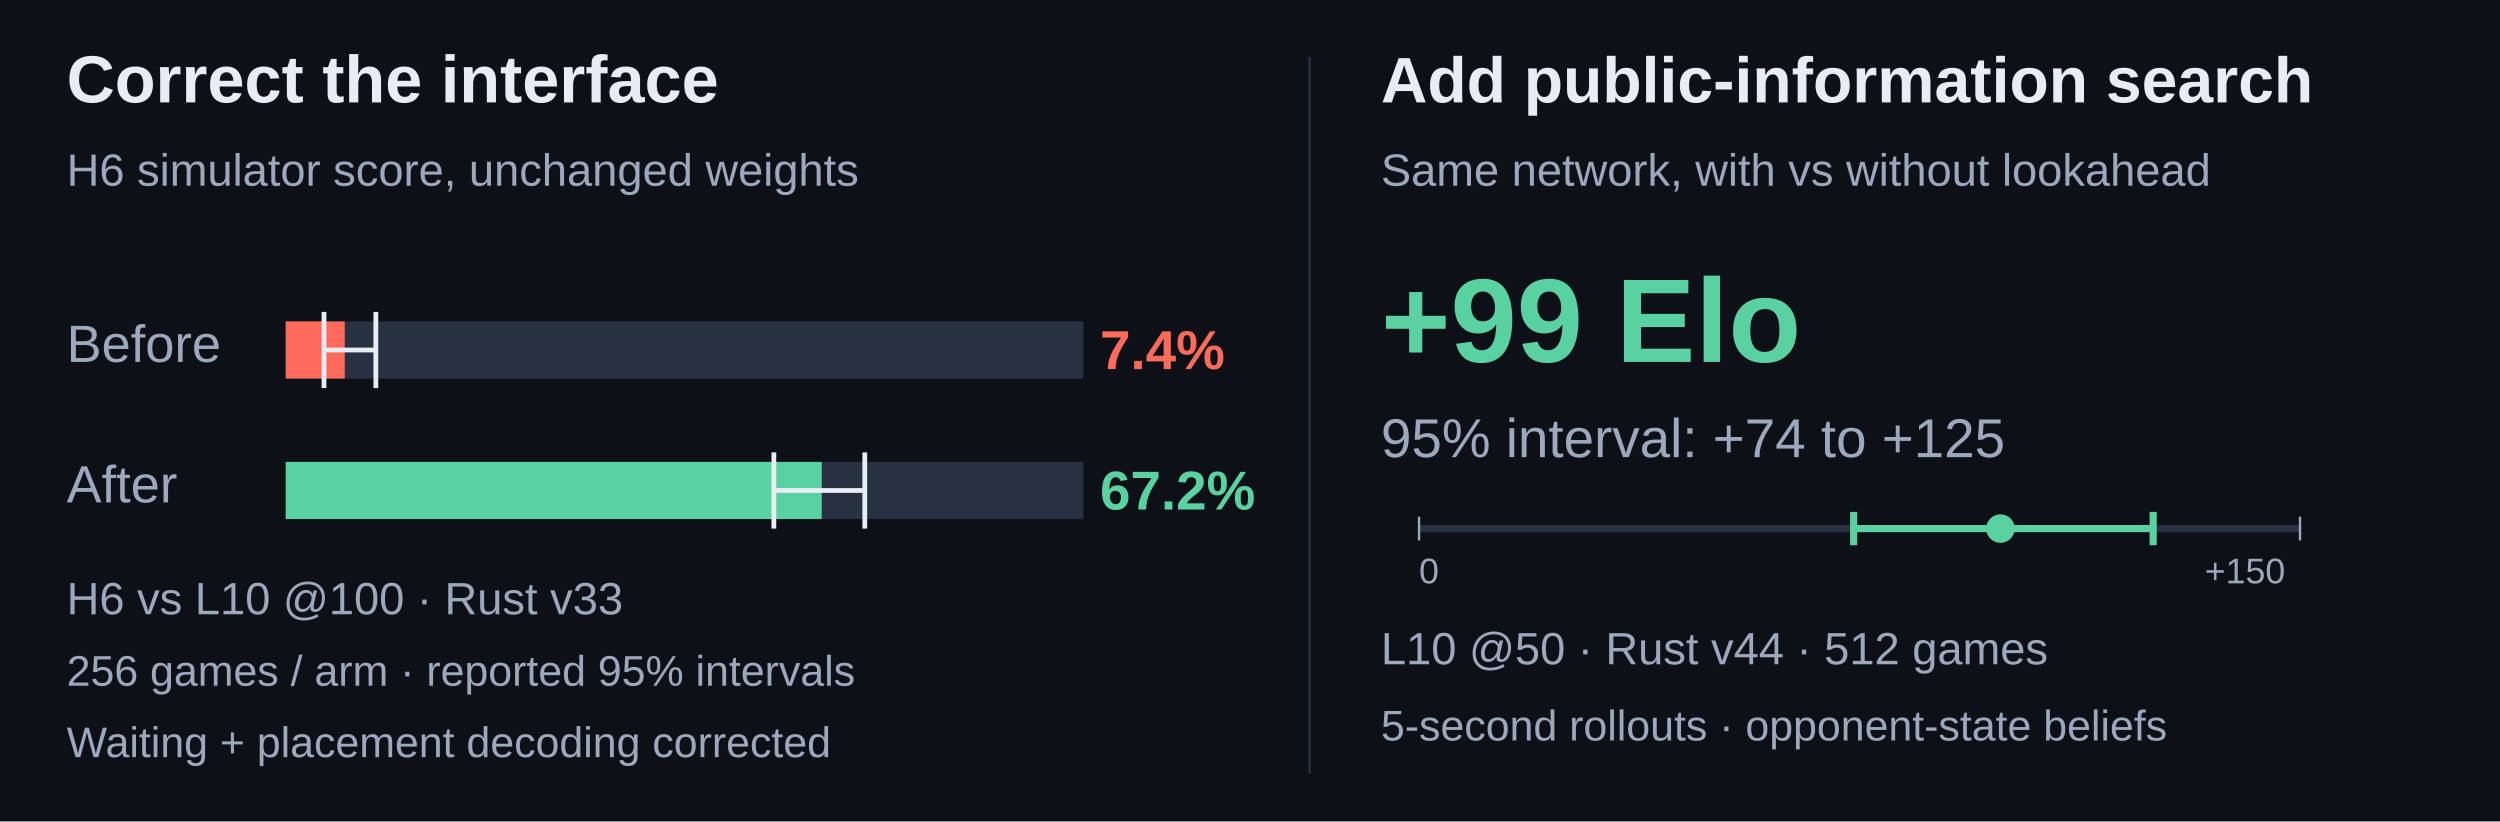
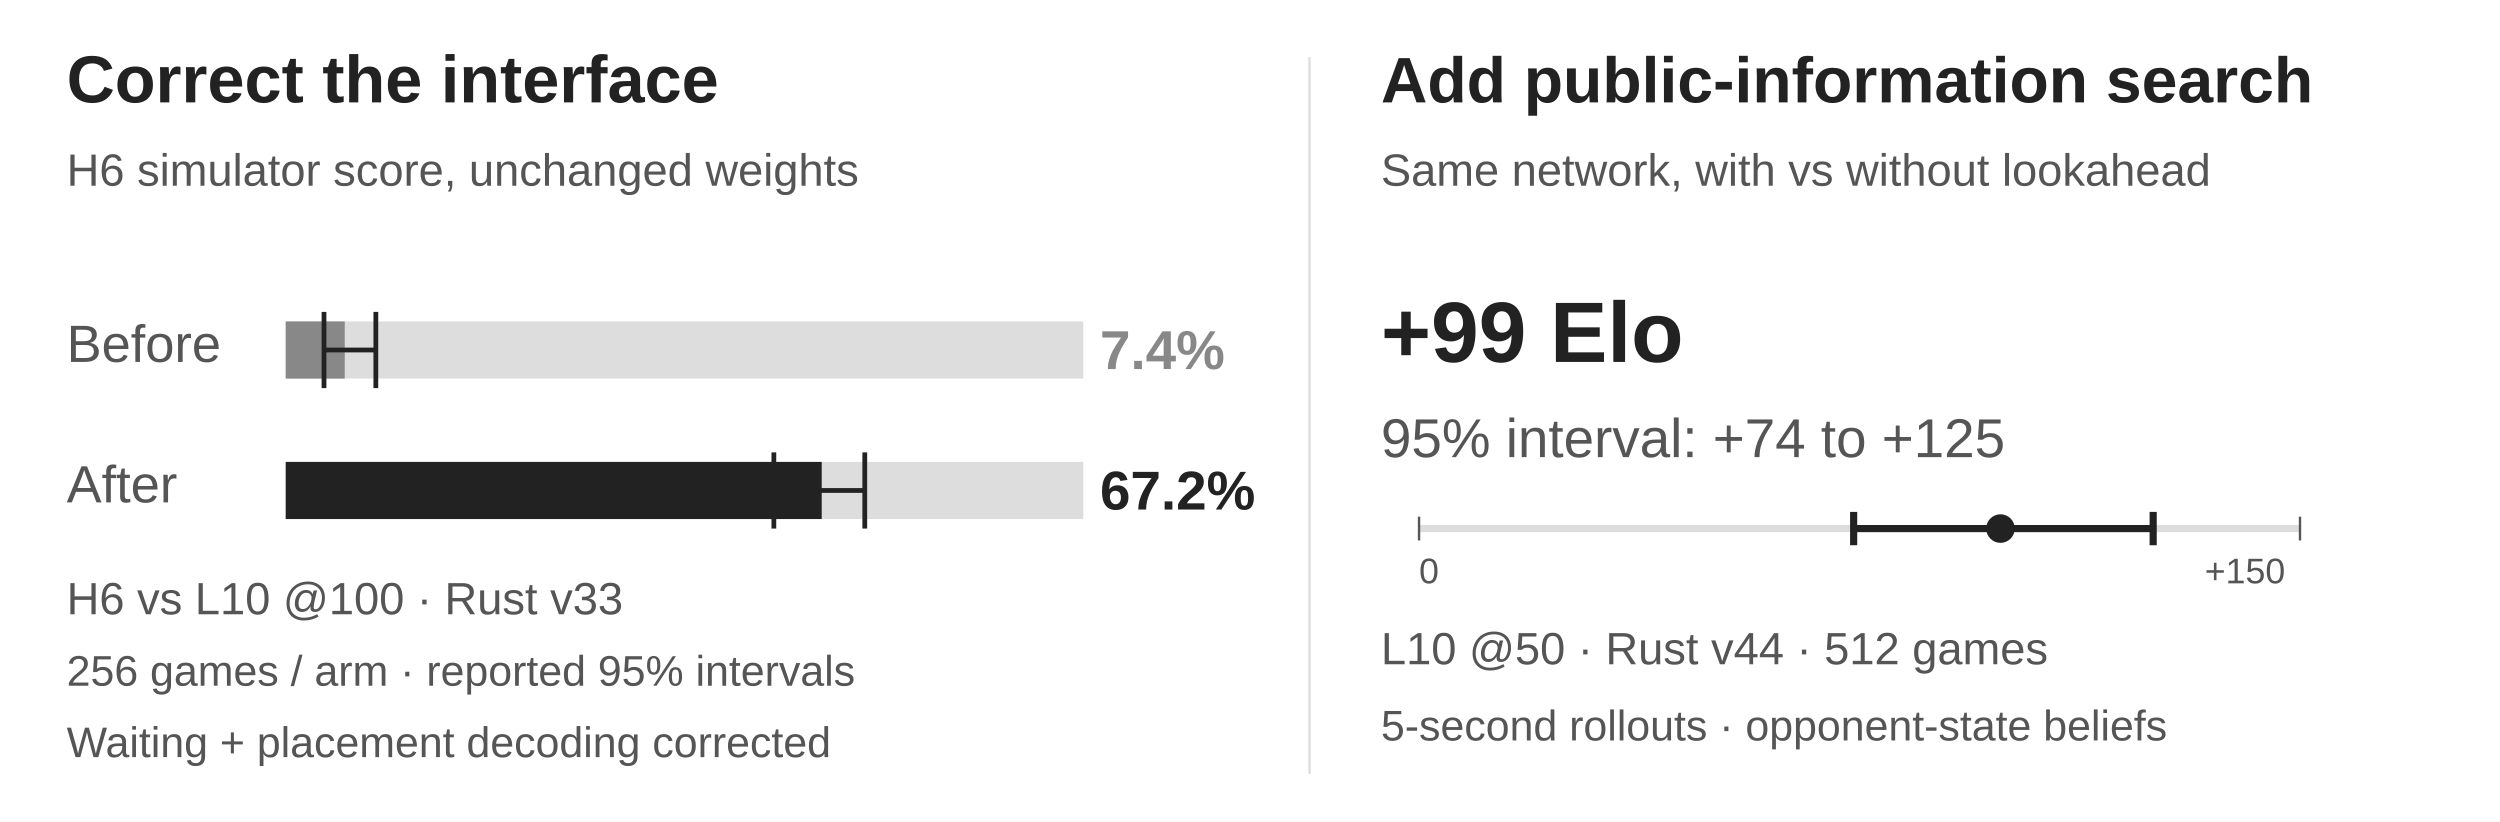
<svg xmlns="http://www.w3.org/2000/svg" width="1050" height="345" viewBox="0 0 1050 345" role="img">
-   <rect width="100%" height="100%" fill="#0d1016" />
-   <style>text{font-family:Segoe UI,Arial,sans-serif}</style>
-   <text x="28" y="43" font-size="28" fill="#e7ecf5" font-weight="600">Correct the interface</text>
-   <text x="28" y="78" font-size="19" fill="#9ca8bd" font-weight="400">H6 simulator score, unchanged weights</text>
-   <text x="28" y="152" font-size="22" fill="#9ca8bd" font-weight="400">Before</text>
-   <rect x="120" y="135" width="335" height="24" fill="#283142" />
-   <rect x="120" y="135" width="24.79" height="24" fill="#ff6b5a" />
-   <path d="M136.08 131v32" stroke="#e7ecf5" stroke-width="2" />
-   <path d="M157.855 131v32" stroke="#e7ecf5" stroke-width="2" />
-   <path d="M136.08 147H157.855" stroke="#e7ecf5" stroke-width="2" />
-   <text x="462" y="155" font-size="23" fill="#ff6b5a" font-weight="600">7.4%</text>
-   <text x="28" y="211" font-size="22" fill="#9ca8bd" font-weight="400">After</text>
-   <rect x="120" y="194" width="335" height="24" fill="#283142" />
-   <rect x="120" y="194" width="225.12" height="24" fill="#5ad1a0" />
-   <path d="M325.02 190v32" stroke="#e7ecf5" stroke-width="2" />
-   <path d="M363.21 190v32" stroke="#e7ecf5" stroke-width="2" />
-   <path d="M325.02 206H363.21" stroke="#e7ecf5" stroke-width="2" />
-   <text x="462" y="214" font-size="23" fill="#5ad1a0" font-weight="600">67.2%</text>
-   <text x="28" y="258" font-size="19" fill="#9ca8bd" font-weight="400">H6 vs L10 @100 · Rust v33</text>
-   <text x="28" y="288" font-size="18" fill="#9ca8bd" font-weight="400">256 games / arm · reported 95% intervals</text>
-   <text x="28" y="318" font-size="18" fill="#9ca8bd" font-weight="400">Waiting + placement decoding corrected</text>
-   <path d="M550 24V325" stroke="#283142" />
-   <text x="580" y="43" font-size="27" fill="#e7ecf5" font-weight="600">Add public-information search</text>
-   <text x="580" y="78" font-size="19" fill="#9ca8bd" font-weight="400">Same network, with vs without lookahead</text>
-   <text x="580" y="152" font-size="50" fill="#5ad1a0" font-weight="600">+99 Elo</text>
-   <text x="580" y="192" font-size="23" fill="#9ca8bd" font-weight="400">95% interval: +74 to +125</text>
-   <path d="M596 222h370" stroke="#283142" stroke-width="3" />
-   <path d="M596.0 217v10" stroke="#9ca8bd" />
-   <text x="596.0" y="245" font-size="15" fill="#9ca8bd" font-weight="400">0</text>
-   <path d="M966.0 217v10" stroke="#9ca8bd" />
-   <text x="926.0" y="245" font-size="15" fill="#9ca8bd" font-weight="400">+150</text>
-   <path d="M778.533 222H904.333 M778.533 215v14 M904.333 215v14" stroke="#5ad1a0" stroke-width="3" />
-   <circle cx="840.2" cy="222" r="6" fill="#5ad1a0" />
-   <text x="580" y="279" font-size="19" fill="#9ca8bd" font-weight="400">L10 @50 · Rust v44 · 512 games</text>
-   <text x="580" y="311" font-size="18" fill="#9ca8bd" font-weight="400">5-second rollouts · opponent-state beliefs</text>
+   <rect width="100%" height="100%" fill="#ffffff" />
+   <style>text{font-family:Arial,sans-serif}</style>
+   <text x="28" y="43" font-size="28" fill="#222222" font-weight="600">Correct the interface</text>
+   <text x="28" y="78" font-size="19" fill="#555555" font-weight="400">H6 simulator score, unchanged weights</text>
+   <text x="28" y="152" font-size="22" fill="#555555" font-weight="400">Before</text>
+   <rect x="120" y="135" width="335" height="24" fill="#dddddd" />
+   <rect x="120" y="135" width="24.79" height="24" fill="#888888" />
+   <path d="M136.08 131v32" stroke="#222222" stroke-width="2" />
+   <path d="M157.855 131v32" stroke="#222222" stroke-width="2" />
+   <path d="M136.08 147H157.855" stroke="#222222" stroke-width="2" />
+   <text x="462" y="155" font-size="23" fill="#888888" font-weight="600">7.4%</text>
+   <text x="28" y="211" font-size="22" fill="#555555" font-weight="400">After</text>
+   <rect x="120" y="194" width="335" height="24" fill="#dddddd" />
+   <rect x="120" y="194" width="225.12" height="24" fill="#222222" />
+   <path d="M325.02 190v32" stroke="#222222" stroke-width="2" />
+   <path d="M363.21 190v32" stroke="#222222" stroke-width="2" />
+   <path d="M325.02 206H363.21" stroke="#222222" stroke-width="2" />
+   <text x="462" y="214" font-size="23" fill="#222222" font-weight="600">67.2%</text>
+   <text x="28" y="258" font-size="19" fill="#555555" font-weight="400">H6 vs L10 @100 · Rust v33</text>
+   <text x="28" y="288" font-size="18" fill="#555555" font-weight="400">256 games / arm · reported 95% intervals</text>
+   <text x="28" y="318" font-size="18" fill="#555555" font-weight="400">Waiting + placement decoding corrected</text>
+   <path d="M550 24V325" stroke="#dddddd" />
+   <text x="580" y="43" font-size="27" fill="#222222" font-weight="600">Add public-information search</text>
+   <text x="580" y="78" font-size="19" fill="#555555" font-weight="400">Same network, with vs without lookahead</text>
+   <text x="580" y="152" font-size="36" fill="#222222" font-weight="600">+99 Elo</text>
+   <text x="580" y="192" font-size="23" fill="#555555" font-weight="400">95% interval: +74 to +125</text>
+   <path d="M596 222h370" stroke="#dddddd" stroke-width="3" />
+   <path d="M596.0 217v10" stroke="#555555" />
+   <text x="596.0" y="245" font-size="15" fill="#555555" font-weight="400">0</text>
+   <path d="M966.0 217v10" stroke="#555555" />
+   <text x="926.0" y="245" font-size="15" fill="#555555" font-weight="400">+150</text>
+   <path d="M778.533 222H904.333 M778.533 215v14 M904.333 215v14" stroke="#222222" stroke-width="3" />
+   <circle cx="840.2" cy="222" r="6" fill="#222222" />
+   <text x="580" y="279" font-size="19" fill="#555555" font-weight="400">L10 @50 · Rust v44 · 512 games</text>
+   <text x="580" y="311" font-size="18" fill="#555555" font-weight="400">5-second rollouts · opponent-state beliefs</text>
</svg>
